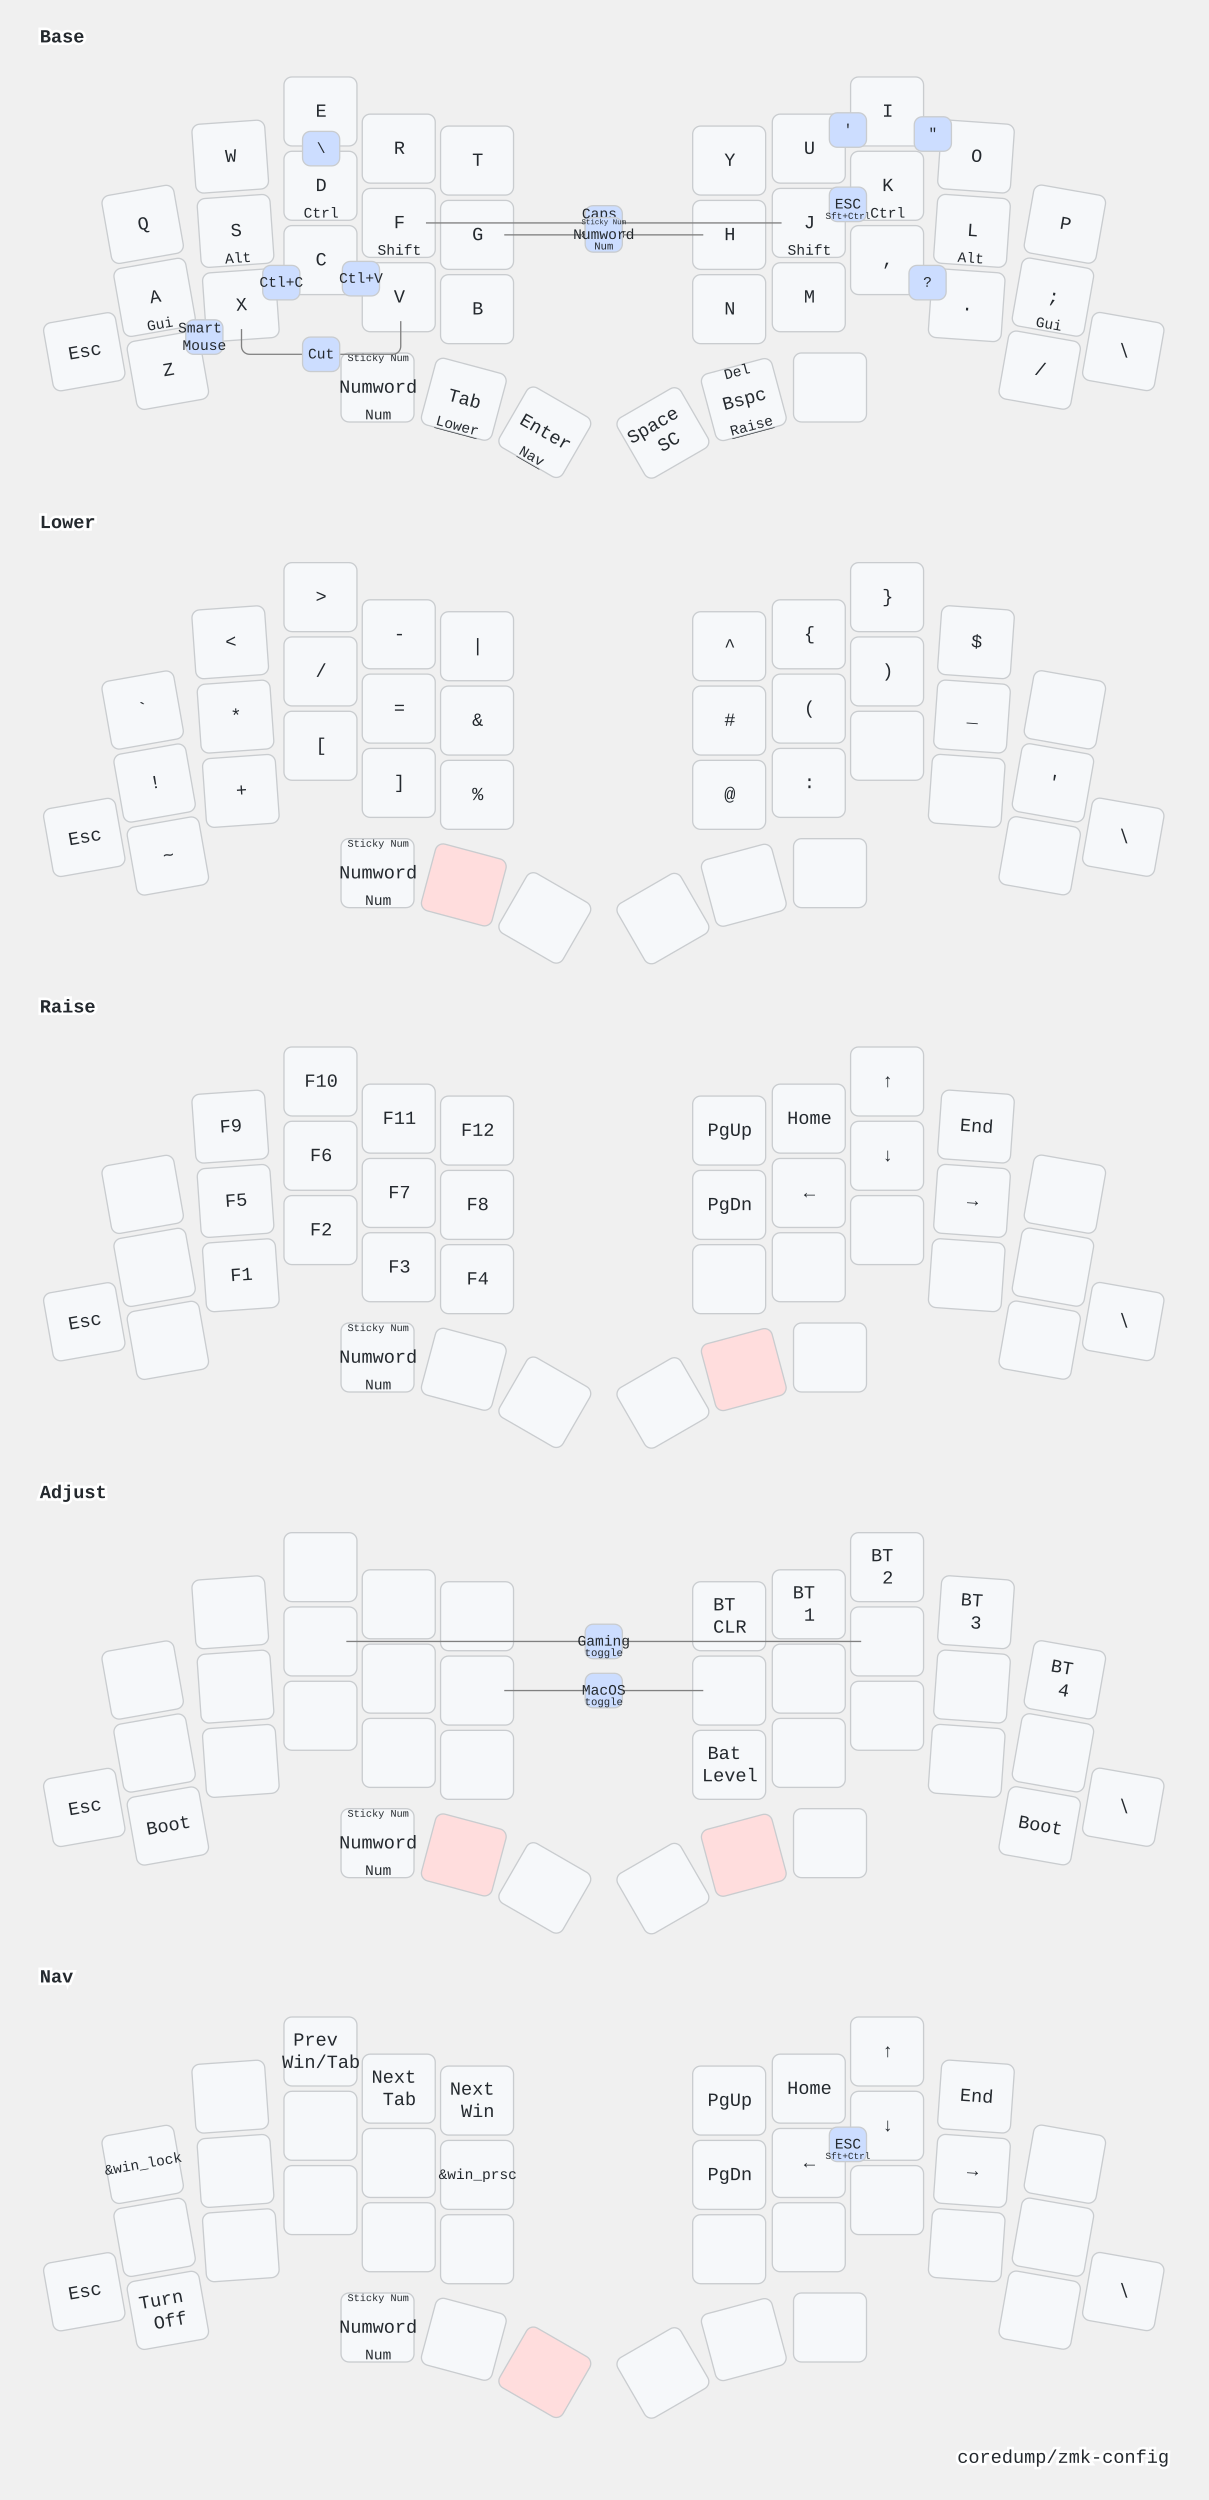
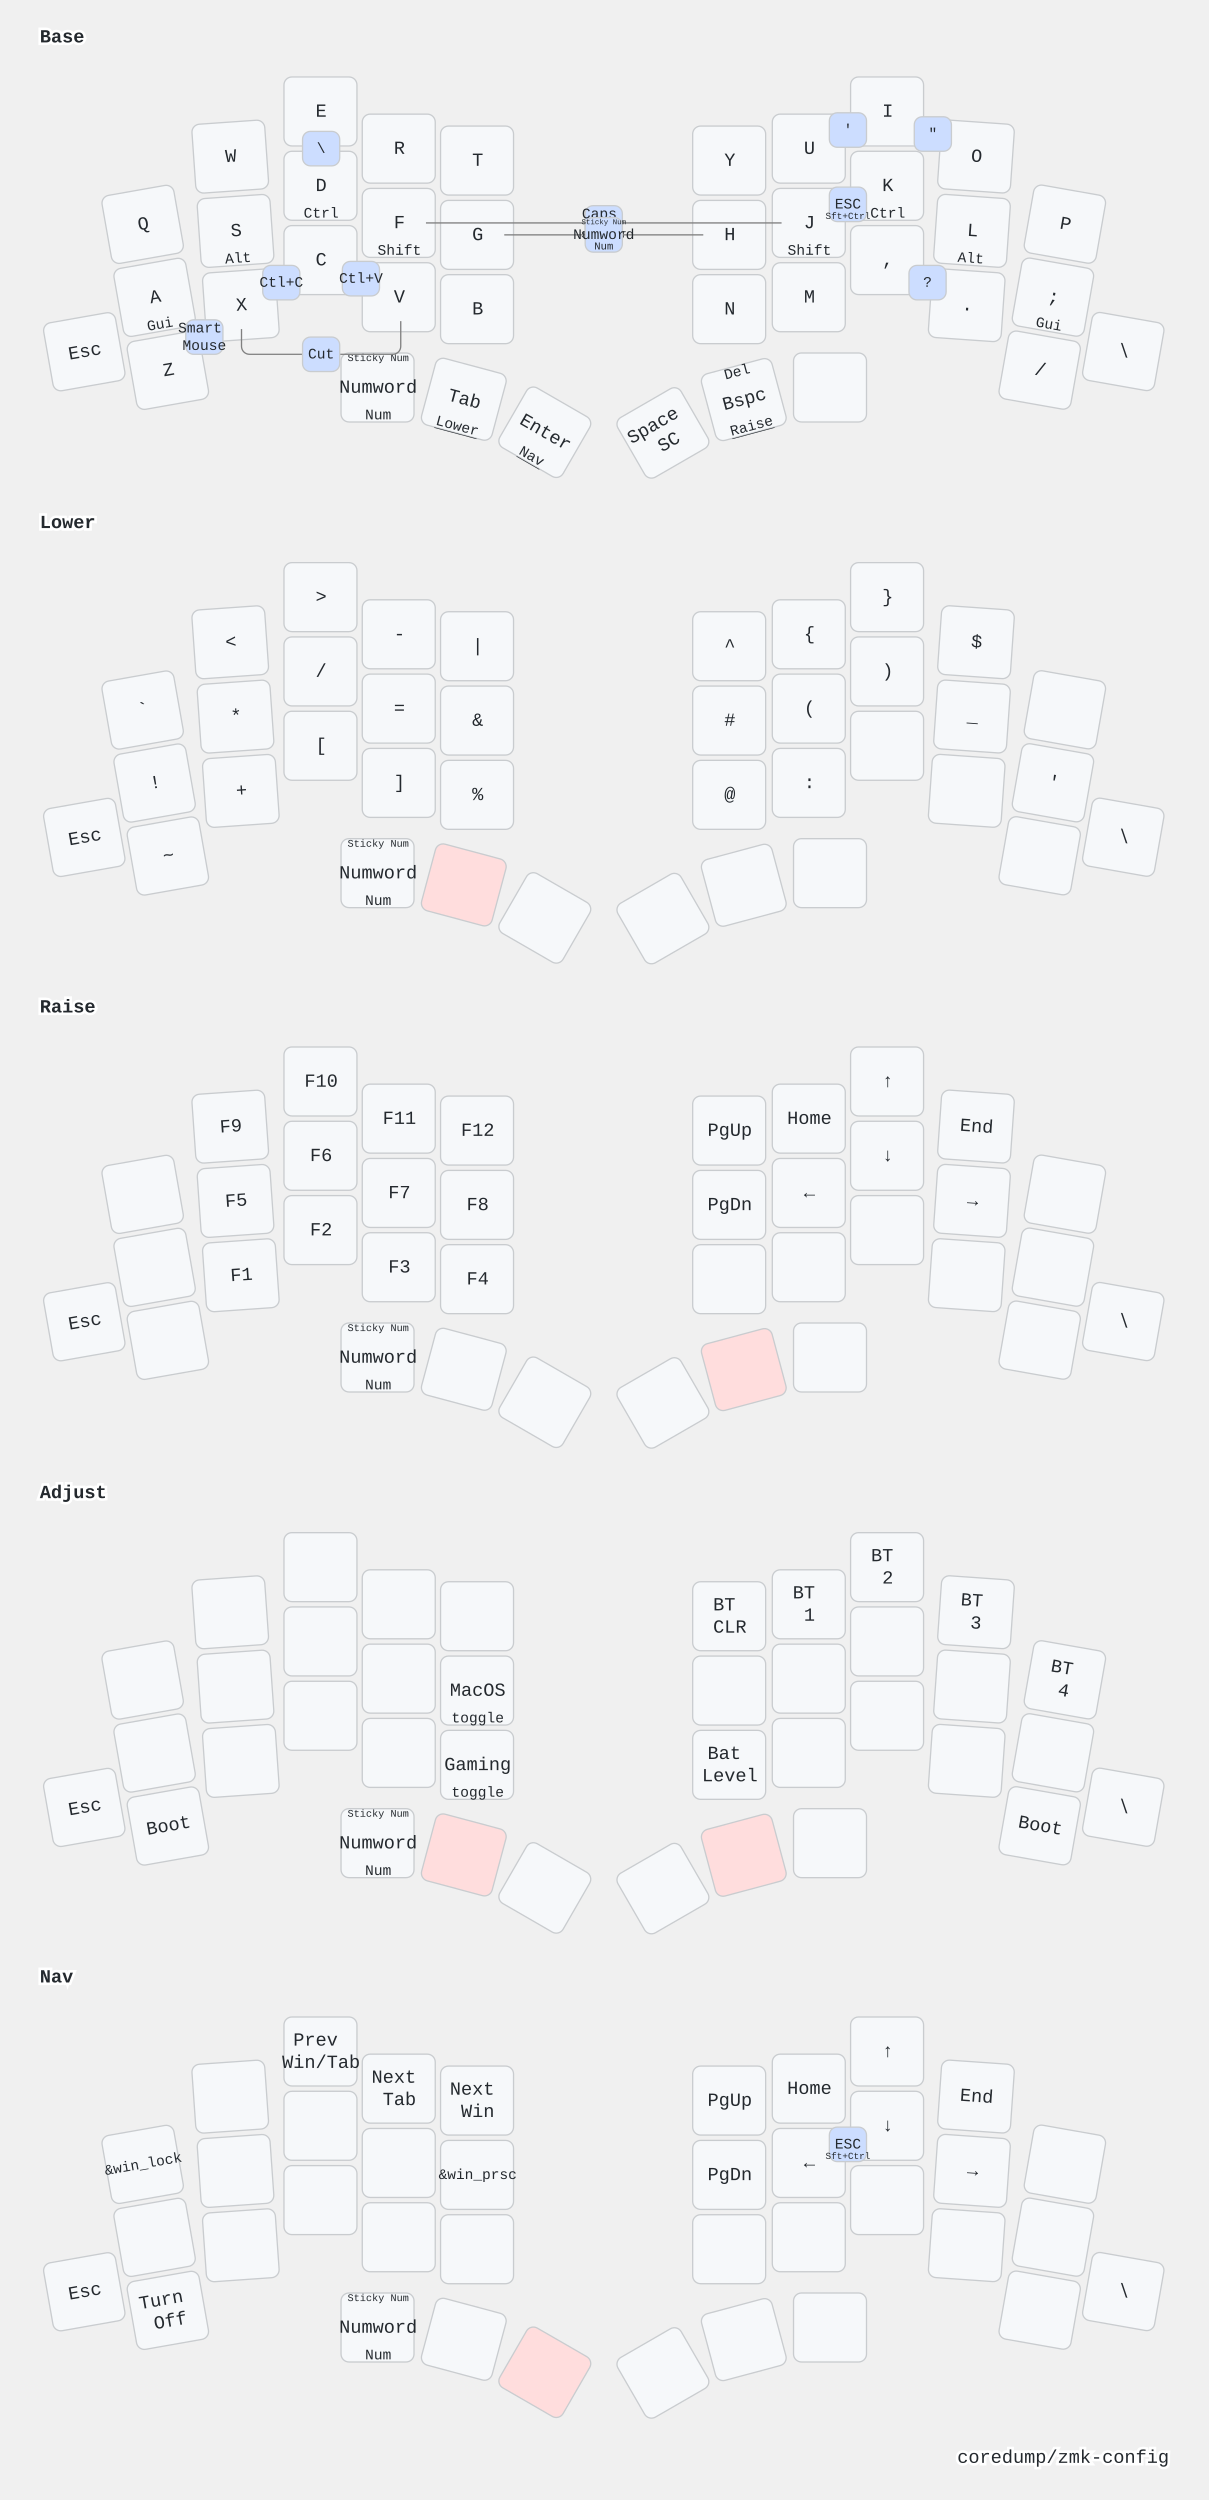
<svg xmlns="http://www.w3.org/2000/svg" width="911" height="1884" viewBox="0 0 911 1884" class="keymap">
  <style>/* inherit to force styles through use tags */
svg path {
    fill: inherit;
}

/* font and background color specifications */
svg.keymap {
    font-family: SFMono-Regular,Consolas,Liberation Mono,Menlo,monospace;
    font-size: 14px;
    font-kerning: normal;
    text-rendering: optimizeLegibility;
    fill: #24292e;
}

/* default key styling */
rect.key {
    fill: #f6f8fa;
}

rect.key, rect.combo {
    stroke: #c9cccf;
    stroke-width: 1;
}

/* default key side styling, only used is draw_key_sides is set */
rect.side {
    filter: brightness(90%);
}

/* color accent for combo boxes */
rect.combo, rect.combo-separate {
    fill: #cdf;
}

/* color accent for held keys */
rect.held, rect.combo.held {
    fill: #fdd;
}

/* color accent for ghost (optional) keys */
rect.ghost, rect.combo.ghost {
    stroke-dasharray: 4, 4;
    stroke-width: 2;
}

text {
    text-anchor: middle;
    dominant-baseline: middle;
}

/* styling for layer labels */
text.label {
    font-weight: bold;
    text-anchor: start;
    stroke: white;
    stroke-width: 4;
    paint-order: stroke;
}

/* styling for optional footer */
text.footer {
    text-anchor: end;
    dominant-baseline: auto;
    stroke: white;
    stroke-width: 4;
    paint-order: stroke;
}

/* styling for combo tap, and key non-tap label text */
text.combo, text.hold, text.shifted, text.left, text.right {
    font-size: 11px;
}

text.hold {
    text-anchor: middle;
    dominant-baseline: auto;
}

text.shifted {
    text-anchor: middle;
    dominant-baseline: hanging;
}

text.left {
    text-anchor: start;
}

text.right {
    text-anchor: end;
}

text.layer-activator {
    text-decoration: underline;
}

/* styling for hold/shifted label text in combo box */
text.combo.hold, text.combo.shifted, text.combo.left, text.combo.right {
    font-size: 8px;
}

/* lighter symbol for transparent keys */
text.trans {
    fill: #7b7e81;
}

/* styling for combo dendrons */
path.combo {
    stroke-width: 1;
    stroke: gray;
    fill: none;
}

/* Start Tabler Icons Cleanup */
/* cannot use height/width with glyphs */
.icon-tabler &gt; path {
    fill: inherit;
    stroke: inherit;
    stroke-width: 2;
}
/* hide tabler's default box */
.icon-tabler &gt; path[stroke="none"][fill="none"] {
    visibility: hidden;
}
/* End Tabler Icons Cleanup */

@media (prefers-color-scheme: dark) {
svg.keymap { fill: #d1d6db; }
rect.key { fill: #3f4750; }
rect.key, rect.combo { stroke: #60666c; }
rect.combo, rect.combo-separate { fill: #1f3d7a; }
rect.held, rect.combo.held { fill: #854747; }
text.label, text.footer { stroke: black; }
text.trans { fill: #7e8184; }
path.combo { stroke: #7f7f7f; }

}</style>
  <g transform="translate(30, 0)" class="layer-Base">
    <text x="0" y="28" class="label" id="Base">Base</text>
    <g transform="translate(0, 56)">
      <g transform="translate(78, 113) rotate(-10.0)" class="key keypos-0">
        <rect rx="6" ry="6" x="-28" y="-26" width="55" height="52" class="key" />
        <text x="0" y="0" class="key tap">Q</text>
      </g>
      <g transform="translate(144, 62) rotate(-4.0)" class="key keypos-1">
        <rect rx="6" ry="6" x="-28" y="-26" width="55" height="52" class="key" />
        <text x="0" y="0" class="key tap">W</text>
      </g>
      <g transform="translate(212, 28)" class="key keypos-2">
        <rect rx="6" ry="6" x="-28" y="-26" width="55" height="52" class="key" />
        <text x="0" y="0" class="key tap">E</text>
      </g>
      <g transform="translate(271, 56)" class="key keypos-3">
        <rect rx="6" ry="6" x="-28" y="-26" width="55" height="52" class="key" />
        <text x="0" y="0" class="key tap">R</text>
      </g>
      <g transform="translate(330, 65)" class="key keypos-4">
        <rect rx="6" ry="6" x="-28" y="-26" width="55" height="52" class="key" />
        <text x="0" y="0" class="key tap">T</text>
      </g>
      <g transform="translate(520, 65)" class="key keypos-5">
        <rect rx="6" ry="6" x="-28" y="-26" width="55" height="52" class="key" />
        <text x="0" y="0" class="key tap">Y</text>
      </g>
      <g transform="translate(580, 56)" class="key keypos-6">
        <rect rx="6" ry="6" x="-28" y="-26" width="55" height="52" class="key" />
        <text x="0" y="0" class="key tap">U</text>
      </g>
      <g transform="translate(639, 28)" class="key keypos-7">
        <rect rx="6" ry="6" x="-28" y="-26" width="55" height="52" class="key" />
        <text x="0" y="0" class="key tap">I</text>
      </g>
      <g transform="translate(706, 62) rotate(4.0)" class="key keypos-8">
        <rect rx="6" ry="6" x="-28" y="-26" width="55" height="52" class="key" />
        <text x="0" y="0" class="key tap">O</text>
      </g>
      <g transform="translate(773, 113) rotate(10.0)" class="key keypos-9">
        <rect rx="6" ry="6" x="-28" y="-26" width="55" height="52" class="key" />
        <text x="0" y="0" class="key tap">P</text>
      </g>
      <g transform="translate(87, 168) rotate(-10.0)" class="key keypos-10">
        <rect rx="6" ry="6" x="-28" y="-26" width="55" height="52" class="key" />
        <text x="0" y="0" class="key tap">A</text>
        <text x="0" y="24" class="key hold">Gui</text>
      </g>
      <g transform="translate(148, 118) rotate(-4.0)" class="key keypos-11">
        <rect rx="6" ry="6" x="-28" y="-26" width="55" height="52" class="key" />
        <text x="0" y="0" class="key tap">S</text>
        <text x="0" y="24" class="key hold">Alt</text>
      </g>
      <g transform="translate(212, 84)" class="key keypos-12">
        <rect rx="6" ry="6" x="-28" y="-26" width="55" height="52" class="key" />
        <text x="0" y="0" class="key tap">D</text>
        <text x="0" y="24" class="key hold">Ctrl</text>
      </g>
      <g transform="translate(271, 112)" class="key keypos-13">
        <rect rx="6" ry="6" x="-28" y="-26" width="55" height="52" class="key" />
        <text x="0" y="0" class="key tap">F</text>
        <text x="0" y="24" class="key hold">Shift</text>
      </g>
      <g transform="translate(330, 121)" class="key keypos-14">
        <rect rx="6" ry="6" x="-28" y="-26" width="55" height="52" class="key" />
        <text x="0" y="0" class="key tap">G</text>
      </g>
      <g transform="translate(520, 121)" class="key keypos-15">
        <rect rx="6" ry="6" x="-28" y="-26" width="55" height="52" class="key" />
        <text x="0" y="0" class="key tap">H</text>
      </g>
      <g transform="translate(580, 112)" class="key keypos-16">
        <rect rx="6" ry="6" x="-28" y="-26" width="55" height="52" class="key" />
        <text x="0" y="0" class="key tap">J</text>
        <text x="0" y="24" class="key hold">Shift</text>
      </g>
      <g transform="translate(639, 84)" class="key keypos-17">
        <rect rx="6" ry="6" x="-28" y="-26" width="55" height="52" class="key" />
        <text x="0" y="0" class="key tap">K</text>
        <text x="0" y="24" class="key hold">Ctrl</text>
      </g>
      <g transform="translate(703, 118) rotate(4.0)" class="key keypos-18">
        <rect rx="6" ry="6" x="-28" y="-26" width="55" height="52" class="key" />
        <text x="0" y="0" class="key tap">L</text>
        <text x="0" y="24" class="key hold">Alt</text>
      </g>
      <g transform="translate(764, 168) rotate(10.0)" class="key keypos-19">
        <rect rx="6" ry="6" x="-28" y="-26" width="55" height="52" class="key" />
        <text x="0" y="0" class="key tap">;</text>
        <text x="0" y="24" class="key hold">Gui</text>
      </g>
      <g transform="translate(34, 209) rotate(-10.0)" class="key keypos-20">
        <rect rx="6" ry="6" x="-28" y="-26" width="55" height="52" class="key" />
        <text x="0" y="0" class="key tap">Esc</text>
      </g>
      <g transform="translate(97, 223) rotate(-10.0)" class="key keypos-21">
        <rect rx="6" ry="6" x="-28" y="-26" width="55" height="52" class="key" />
        <text x="0" y="0" class="key tap">Z</text>
      </g>
      <g transform="translate(152, 174) rotate(-4.0)" class="key keypos-22">
        <rect rx="6" ry="6" x="-28" y="-26" width="55" height="52" class="key" />
        <text x="0" y="0" class="key tap">X</text>
      </g>
      <g transform="translate(212, 140)" class="key keypos-23">
        <rect rx="6" ry="6" x="-28" y="-26" width="55" height="52" class="key" />
        <text x="0" y="0" class="key tap">C</text>
      </g>
      <g transform="translate(271, 168)" class="key keypos-24">
        <rect rx="6" ry="6" x="-28" y="-26" width="55" height="52" class="key" />
        <text x="0" y="0" class="key tap">V</text>
      </g>
      <g transform="translate(330, 177)" class="key keypos-25">
        <rect rx="6" ry="6" x="-28" y="-26" width="55" height="52" class="key" />
        <text x="0" y="0" class="key tap">B</text>
      </g>
      <g transform="translate(520, 177)" class="key keypos-26">
        <rect rx="6" ry="6" x="-28" y="-26" width="55" height="52" class="key" />
        <text x="0" y="0" class="key tap">N</text>
      </g>
      <g transform="translate(580, 168)" class="key keypos-27">
        <rect rx="6" ry="6" x="-28" y="-26" width="55" height="52" class="key" />
        <text x="0" y="0" class="key tap">M</text>
      </g>
      <g transform="translate(639, 140)" class="key keypos-28">
        <rect rx="6" ry="6" x="-28" y="-26" width="55" height="52" class="key" />
        <text x="0" y="0" class="key tap">,</text>
      </g>
      <g transform="translate(699, 174) rotate(4.0)" class="key keypos-29">
        <rect rx="6" ry="6" x="-28" y="-26" width="55" height="52" class="key" />
        <text x="0" y="0" class="key tap">.</text>
      </g>
      <g transform="translate(754, 223) rotate(10.0)" class="key keypos-30">
        <rect rx="6" ry="6" x="-28" y="-26" width="55" height="52" class="key" />
        <text x="0" y="0" class="key tap">/</text>
      </g>
      <g transform="translate(817, 209) rotate(10.0)" class="key keypos-31">
        <rect rx="6" ry="6" x="-28" y="-26" width="55" height="52" class="key" />
        <text x="0" y="0" class="key tap">\</text>
      </g>
      <g transform="translate(255, 236)" class="key keypos-32">
        <rect rx="6" ry="6" x="-28" y="-26" width="55" height="52" class="key" />
        <text x="0" y="0" class="key tap">Numword</text>
        <text x="0" y="24" class="key hold">Num</text>
        <text x="0" y="-24" class="key shifted">
          <tspan style="font-size: 70%">Sticky Num</tspan>
        </text>
      </g>
      <g transform="translate(320, 245) rotate(15.0)" class="key keypos-33">
        <rect rx="6" ry="6" x="-28" y="-26" width="55" height="52" class="key" />
        <text x="0" y="0" class="key tap">Tab</text>
        <a href="#Lower">
          <text x="0" y="24" class="key hold layer-activator">Lower</text>
        </a>
      </g>
      <g transform="translate(381, 270) rotate(30.0)" class="key keypos-34">
        <rect rx="6" ry="6" x="-28" y="-26" width="55" height="52" class="key" />
        <text x="0" y="0" class="key tap">Enter</text>
        <a href="#Nav">
          <text x="0" y="24" class="key hold layer-activator">Nav</text>
        </a>
      </g>
      <g transform="translate(470, 270) rotate(-30.0)" class="key keypos-35">
        <rect rx="6" ry="6" x="-28" y="-26" width="55" height="52" class="key" />
        <text x="0" y="0" class="key tap">
          <tspan x="0" dy="-0.6em">Space</tspan>
          <tspan x="0" dy="1.2em">SC</tspan>
        </text>
      </g>
      <g transform="translate(531, 245) rotate(-15.0)" class="key keypos-36">
        <rect rx="6" ry="6" x="-28" y="-26" width="55" height="52" class="key" />
        <text x="0" y="0" class="key tap">Bspc</text>
        <a href="#Raise">
          <text x="0" y="24" class="key hold layer-activator">Raise</text>
        </a>
        <text x="0" y="-24" class="key shifted">Del</text>
      </g>
      <g transform="translate(596, 236)" class="key keypos-37">
        <rect rx="6" ry="6" x="-28" y="-26" width="55" height="52" class="key" />
      </g>
      <g class="combo combopos-0">
        <rect rx="6" ry="6" x="595" y="85" width="28" height="26" class="combo" />
        <text x="609" y="98" class="combo tap">ESC</text>
        <text x="609" y="109" class="combo hold">
          <tspan style="font-size: 88%">Sft+Ctrl</tspan>
        </text>
      </g>
      <g class="combo combopos-1">
        <path d="M425,112 l-134,0" class="combo" />
        <path d="M425,112 l134,0" class="combo" />
        <rect rx="6" ry="6" x="411" y="99" width="28" height="26" class="combo" />
        <text x="425" y="112" class="combo tap">
          <tspan x="425" dy="-0.6em">Caps</tspan>
          <tspan x="425" dy="1.2em">Word</tspan>
        </text>
        <text x="425" y="123" class="combo hold">
          <tspan style="font-size: 88%">Sft+RSFT</tspan>
        </text>
      </g>
      <g class="combo combopos-2">
        <rect rx="6" ry="6" x="110" y="185" width="28" height="26" class="combo" />
        <text x="124" y="198" class="combo tap">
          <tspan x="124" dy="-0.6em">Smart</tspan>
          <tspan x="124" dy="1.2em">Mouse</tspan>
        </text>
      </g>
      <g class="combo combopos-3">
        <path d="M212,211 h-54 a6.0,6.0 0 0 1 -6.0,-6.0 v-13" class="combo" />
        <path d="M212,211 h54 a6.0,6.0 0 0 0 6.0,-6.0 v-19" class="combo" />
        <rect rx="6" ry="6" x="198" y="198" width="28" height="26" class="combo" />
        <text x="212" y="211" class="combo tap">Cut</text>
      </g>
      <g class="combo combopos-4">
        <rect rx="6" ry="6" x="168" y="144" width="28" height="26" class="combo" />
        <text x="182" y="157" class="combo tap">Ctl+C</text>
      </g>
      <g class="combo combopos-5">
        <rect rx="6" ry="6" x="228" y="141" width="28" height="26" class="combo" />
        <text x="242" y="154" class="combo tap">Ctl+V</text>
      </g>
      <g class="combo combopos-6">
        <rect rx="6" ry="6" x="595" y="29" width="28" height="26" class="combo" />
        <text x="609" y="42" class="combo tap">'</text>
      </g>
      <g class="combo combopos-7">
        <rect rx="6" ry="6" x="659" y="32" width="28" height="26" class="combo" />
        <text x="673" y="45" class="combo tap">"</text>
      </g>
      <g class="combo combopos-8">
        <rect rx="6" ry="6" x="655" y="144" width="28" height="26" class="combo" />
        <text x="669" y="157" class="combo tap">?</text>
      </g>
      <g class="combo combopos-9">
        <rect rx="6" ry="6" x="198" y="43" width="28" height="26" class="combo" />
        <text x="212" y="56" class="combo tap">\</text>
      </g>
      <g class="combo combopos-10">
        <path d="M425,121 l-75,0" class="combo" />
        <path d="M425,121 l75,0" class="combo" />
        <rect rx="6" ry="6" x="411" y="108" width="28" height="26" class="combo" />
        <text x="425" y="121" class="combo tap">Numword</text>
        <text x="425" y="132" class="combo hold">Num</text>
        <text x="425" y="110" class="combo shifted">
          <tspan style="font-size: 70%">Sticky Num</tspan>
        </text>
      </g>
    </g>
  </g>
  <g transform="translate(30, 366)" class="layer-Lower">
    <text x="0" y="28" class="label" id="Lower">Lower</text>
    <g transform="translate(0, 56)">
      <g transform="translate(78, 113) rotate(-10.0)" class="key keypos-0">
        <rect rx="6" ry="6" x="-28" y="-26" width="55" height="52" class="key" />
        <text x="0" y="0" class="key tap">`</text>
      </g>
      <g transform="translate(144, 62) rotate(-4.0)" class="key keypos-1">
        <rect rx="6" ry="6" x="-28" y="-26" width="55" height="52" class="key" />
        <text x="0" y="0" class="key tap">&lt;</text>
      </g>
      <g transform="translate(212, 28)" class="key keypos-2">
        <rect rx="6" ry="6" x="-28" y="-26" width="55" height="52" class="key" />
        <text x="0" y="0" class="key tap">&gt;</text>
      </g>
      <g transform="translate(271, 56)" class="key keypos-3">
        <rect rx="6" ry="6" x="-28" y="-26" width="55" height="52" class="key" />
        <text x="0" y="0" class="key tap">-</text>
      </g>
      <g transform="translate(330, 65)" class="key keypos-4">
        <rect rx="6" ry="6" x="-28" y="-26" width="55" height="52" class="key" />
        <text x="0" y="0" class="key tap">|</text>
      </g>
      <g transform="translate(520, 65)" class="key keypos-5">
        <rect rx="6" ry="6" x="-28" y="-26" width="55" height="52" class="key" />
        <text x="0" y="0" class="key tap">^</text>
      </g>
      <g transform="translate(580, 56)" class="key keypos-6">
        <rect rx="6" ry="6" x="-28" y="-26" width="55" height="52" class="key" />
        <text x="0" y="0" class="key tap">{</text>
      </g>
      <g transform="translate(639, 28)" class="key keypos-7">
        <rect rx="6" ry="6" x="-28" y="-26" width="55" height="52" class="key" />
        <text x="0" y="0" class="key tap">}</text>
      </g>
      <g transform="translate(706, 62) rotate(4.0)" class="key keypos-8">
        <rect rx="6" ry="6" x="-28" y="-26" width="55" height="52" class="key" />
        <text x="0" y="0" class="key tap">$</text>
      </g>
      <g transform="translate(773, 113) rotate(10.0)" class="key trans keypos-9">
        <rect rx="6" ry="6" x="-28" y="-26" width="55" height="52" class="key trans" />
      </g>
      <g transform="translate(87, 168) rotate(-10.0)" class="key keypos-10">
        <rect rx="6" ry="6" x="-28" y="-26" width="55" height="52" class="key" />
        <text x="0" y="0" class="key tap">!</text>
      </g>
      <g transform="translate(148, 118) rotate(-4.0)" class="key keypos-11">
        <rect rx="6" ry="6" x="-28" y="-26" width="55" height="52" class="key" />
        <text x="0" y="0" class="key tap">*</text>
      </g>
      <g transform="translate(212, 84)" class="key keypos-12">
        <rect rx="6" ry="6" x="-28" y="-26" width="55" height="52" class="key" />
        <text x="0" y="0" class="key tap">/</text>
      </g>
      <g transform="translate(271, 112)" class="key keypos-13">
        <rect rx="6" ry="6" x="-28" y="-26" width="55" height="52" class="key" />
        <text x="0" y="0" class="key tap">=</text>
      </g>
      <g transform="translate(330, 121)" class="key keypos-14">
        <rect rx="6" ry="6" x="-28" y="-26" width="55" height="52" class="key" />
        <text x="0" y="0" class="key tap">&amp;</text>
      </g>
      <g transform="translate(520, 121)" class="key keypos-15">
        <rect rx="6" ry="6" x="-28" y="-26" width="55" height="52" class="key" />
        <text x="0" y="0" class="key tap">#</text>
      </g>
      <g transform="translate(580, 112)" class="key keypos-16">
        <rect rx="6" ry="6" x="-28" y="-26" width="55" height="52" class="key" />
        <text x="0" y="0" class="key tap">(</text>
      </g>
      <g transform="translate(639, 84)" class="key keypos-17">
        <rect rx="6" ry="6" x="-28" y="-26" width="55" height="52" class="key" />
        <text x="0" y="0" class="key tap">)</text>
      </g>
      <g transform="translate(703, 118) rotate(4.0)" class="key keypos-18">
        <rect rx="6" ry="6" x="-28" y="-26" width="55" height="52" class="key" />
        <text x="0" y="0" class="key tap">_</text>
      </g>
      <g transform="translate(764, 168) rotate(10.0)" class="key keypos-19">
        <rect rx="6" ry="6" x="-28" y="-26" width="55" height="52" class="key" />
        <text x="0" y="0" class="key tap">'</text>
      </g>
      <g transform="translate(34, 209) rotate(-10.0)" class="key keypos-20">
        <rect rx="6" ry="6" x="-28" y="-26" width="55" height="52" class="key" />
        <text x="0" y="0" class="key tap">Esc</text>
      </g>
      <g transform="translate(97, 223) rotate(-10.0)" class="key keypos-21">
        <rect rx="6" ry="6" x="-28" y="-26" width="55" height="52" class="key" />
        <text x="0" y="0" class="key tap">~</text>
      </g>
      <g transform="translate(152, 174) rotate(-4.0)" class="key keypos-22">
        <rect rx="6" ry="6" x="-28" y="-26" width="55" height="52" class="key" />
        <text x="0" y="0" class="key tap">+</text>
      </g>
      <g transform="translate(212, 140)" class="key keypos-23">
        <rect rx="6" ry="6" x="-28" y="-26" width="55" height="52" class="key" />
        <text x="0" y="0" class="key tap">[</text>
      </g>
      <g transform="translate(271, 168)" class="key keypos-24">
        <rect rx="6" ry="6" x="-28" y="-26" width="55" height="52" class="key" />
        <text x="0" y="0" class="key tap">]</text>
      </g>
      <g transform="translate(330, 177)" class="key keypos-25">
        <rect rx="6" ry="6" x="-28" y="-26" width="55" height="52" class="key" />
        <text x="0" y="0" class="key tap">%</text>
      </g>
      <g transform="translate(520, 177)" class="key keypos-26">
        <rect rx="6" ry="6" x="-28" y="-26" width="55" height="52" class="key" />
        <text x="0" y="0" class="key tap">@</text>
      </g>
      <g transform="translate(580, 168)" class="key keypos-27">
        <rect rx="6" ry="6" x="-28" y="-26" width="55" height="52" class="key" />
        <text x="0" y="0" class="key tap">:</text>
      </g>
      <g transform="translate(639, 140)" class="key trans keypos-28">
        <rect rx="6" ry="6" x="-28" y="-26" width="55" height="52" class="key trans" />
      </g>
      <g transform="translate(699, 174) rotate(4.0)" class="key trans keypos-29">
        <rect rx="6" ry="6" x="-28" y="-26" width="55" height="52" class="key trans" />
      </g>
      <g transform="translate(754, 223) rotate(10.0)" class="key trans keypos-30">
        <rect rx="6" ry="6" x="-28" y="-26" width="55" height="52" class="key trans" />
      </g>
      <g transform="translate(817, 209) rotate(10.0)" class="key keypos-31">
        <rect rx="6" ry="6" x="-28" y="-26" width="55" height="52" class="key" />
        <text x="0" y="0" class="key tap">\</text>
      </g>
      <g transform="translate(255, 236)" class="key keypos-32">
        <rect rx="6" ry="6" x="-28" y="-26" width="55" height="52" class="key" />
        <text x="0" y="0" class="key tap">Numword</text>
        <text x="0" y="24" class="key hold">Num</text>
        <text x="0" y="-24" class="key shifted">
          <tspan style="font-size: 70%">Sticky Num</tspan>
        </text>
      </g>
      <g transform="translate(320, 245) rotate(15.0)" class="key held keypos-33">
        <rect rx="6" ry="6" x="-28" y="-26" width="55" height="52" class="key held" />
      </g>
      <g transform="translate(381, 270) rotate(30.0)" class="key trans keypos-34">
        <rect rx="6" ry="6" x="-28" y="-26" width="55" height="52" class="key trans" />
      </g>
      <g transform="translate(470, 270) rotate(-30.0)" class="key trans keypos-35">
        <rect rx="6" ry="6" x="-28" y="-26" width="55" height="52" class="key trans" />
      </g>
      <g transform="translate(531, 245) rotate(-15.0)" class="key trans keypos-36">
        <rect rx="6" ry="6" x="-28" y="-26" width="55" height="52" class="key trans" />
      </g>
      <g transform="translate(596, 236)" class="key keypos-37">
        <rect rx="6" ry="6" x="-28" y="-26" width="55" height="52" class="key" />
      </g>
    </g>
  </g>
  <g transform="translate(30, 731)" class="layer-Raise">
    <text x="0" y="28" class="label" id="Raise">Raise</text>
    <g transform="translate(0, 56)">
      <g transform="translate(78, 113) rotate(-10.0)" class="key trans keypos-0">
        <rect rx="6" ry="6" x="-28" y="-26" width="55" height="52" class="key trans" />
      </g>
      <g transform="translate(144, 62) rotate(-4.0)" class="key keypos-1">
        <rect rx="6" ry="6" x="-28" y="-26" width="55" height="52" class="key" />
        <text x="0" y="0" class="key tap">F9</text>
      </g>
      <g transform="translate(212, 28)" class="key keypos-2">
        <rect rx="6" ry="6" x="-28" y="-26" width="55" height="52" class="key" />
        <text x="0" y="0" class="key tap">F10</text>
      </g>
      <g transform="translate(271, 56)" class="key keypos-3">
        <rect rx="6" ry="6" x="-28" y="-26" width="55" height="52" class="key" />
        <text x="0" y="0" class="key tap">F11</text>
      </g>
      <g transform="translate(330, 65)" class="key keypos-4">
        <rect rx="6" ry="6" x="-28" y="-26" width="55" height="52" class="key" />
        <text x="0" y="0" class="key tap">F12</text>
      </g>
      <g transform="translate(520, 65)" class="key keypos-5">
        <rect rx="6" ry="6" x="-28" y="-26" width="55" height="52" class="key" />
        <text x="0" y="0" class="key tap">PgUp</text>
      </g>
      <g transform="translate(580, 56)" class="key keypos-6">
        <rect rx="6" ry="6" x="-28" y="-26" width="55" height="52" class="key" />
        <text x="0" y="0" class="key tap">Home</text>
      </g>
      <g transform="translate(639, 28)" class="key keypos-7">
        <rect rx="6" ry="6" x="-28" y="-26" width="55" height="52" class="key" />
        <text x="0" y="0" class="key tap">↑</text>
      </g>
      <g transform="translate(706, 62) rotate(4.0)" class="key keypos-8">
        <rect rx="6" ry="6" x="-28" y="-26" width="55" height="52" class="key" />
        <text x="0" y="0" class="key tap">End</text>
      </g>
      <g transform="translate(773, 113) rotate(10.0)" class="key trans keypos-9">
        <rect rx="6" ry="6" x="-28" y="-26" width="55" height="52" class="key trans" />
      </g>
      <g transform="translate(87, 168) rotate(-10.0)" class="key trans keypos-10">
        <rect rx="6" ry="6" x="-28" y="-26" width="55" height="52" class="key trans" />
      </g>
      <g transform="translate(148, 118) rotate(-4.0)" class="key keypos-11">
        <rect rx="6" ry="6" x="-28" y="-26" width="55" height="52" class="key" />
        <text x="0" y="0" class="key tap">F5</text>
      </g>
      <g transform="translate(212, 84)" class="key keypos-12">
        <rect rx="6" ry="6" x="-28" y="-26" width="55" height="52" class="key" />
        <text x="0" y="0" class="key tap">F6</text>
      </g>
      <g transform="translate(271, 112)" class="key keypos-13">
        <rect rx="6" ry="6" x="-28" y="-26" width="55" height="52" class="key" />
        <text x="0" y="0" class="key tap">F7</text>
      </g>
      <g transform="translate(330, 121)" class="key keypos-14">
        <rect rx="6" ry="6" x="-28" y="-26" width="55" height="52" class="key" />
        <text x="0" y="0" class="key tap">F8</text>
      </g>
      <g transform="translate(520, 121)" class="key keypos-15">
        <rect rx="6" ry="6" x="-28" y="-26" width="55" height="52" class="key" />
        <text x="0" y="0" class="key tap">PgDn</text>
      </g>
      <g transform="translate(580, 112)" class="key keypos-16">
        <rect rx="6" ry="6" x="-28" y="-26" width="55" height="52" class="key" />
        <text x="0" y="0" class="key tap">←</text>
      </g>
      <g transform="translate(639, 84)" class="key keypos-17">
        <rect rx="6" ry="6" x="-28" y="-26" width="55" height="52" class="key" />
        <text x="0" y="0" class="key tap">↓</text>
      </g>
      <g transform="translate(703, 118) rotate(4.0)" class="key keypos-18">
        <rect rx="6" ry="6" x="-28" y="-26" width="55" height="52" class="key" />
        <text x="0" y="0" class="key tap">→</text>
      </g>
      <g transform="translate(764, 168) rotate(10.0)" class="key trans keypos-19">
        <rect rx="6" ry="6" x="-28" y="-26" width="55" height="52" class="key trans" />
      </g>
      <g transform="translate(34, 209) rotate(-10.0)" class="key keypos-20">
        <rect rx="6" ry="6" x="-28" y="-26" width="55" height="52" class="key" />
        <text x="0" y="0" class="key tap">Esc</text>
      </g>
      <g transform="translate(97, 223) rotate(-10.0)" class="key trans keypos-21">
        <rect rx="6" ry="6" x="-28" y="-26" width="55" height="52" class="key trans" />
      </g>
      <g transform="translate(152, 174) rotate(-4.0)" class="key keypos-22">
        <rect rx="6" ry="6" x="-28" y="-26" width="55" height="52" class="key" />
        <text x="0" y="0" class="key tap">F1</text>
      </g>
      <g transform="translate(212, 140)" class="key keypos-23">
        <rect rx="6" ry="6" x="-28" y="-26" width="55" height="52" class="key" />
        <text x="0" y="0" class="key tap">F2</text>
      </g>
      <g transform="translate(271, 168)" class="key keypos-24">
        <rect rx="6" ry="6" x="-28" y="-26" width="55" height="52" class="key" />
        <text x="0" y="0" class="key tap">F3</text>
      </g>
      <g transform="translate(330, 177)" class="key keypos-25">
        <rect rx="6" ry="6" x="-28" y="-26" width="55" height="52" class="key" />
        <text x="0" y="0" class="key tap">F4</text>
      </g>
      <g transform="translate(520, 177)" class="key trans keypos-26">
        <rect rx="6" ry="6" x="-28" y="-26" width="55" height="52" class="key trans" />
      </g>
      <g transform="translate(580, 168)" class="key trans keypos-27">
        <rect rx="6" ry="6" x="-28" y="-26" width="55" height="52" class="key trans" />
      </g>
      <g transform="translate(639, 140)" class="key trans keypos-28">
        <rect rx="6" ry="6" x="-28" y="-26" width="55" height="52" class="key trans" />
      </g>
      <g transform="translate(699, 174) rotate(4.0)" class="key trans keypos-29">
        <rect rx="6" ry="6" x="-28" y="-26" width="55" height="52" class="key trans" />
      </g>
      <g transform="translate(754, 223) rotate(10.0)" class="key trans keypos-30">
        <rect rx="6" ry="6" x="-28" y="-26" width="55" height="52" class="key trans" />
      </g>
      <g transform="translate(817, 209) rotate(10.0)" class="key keypos-31">
        <rect rx="6" ry="6" x="-28" y="-26" width="55" height="52" class="key" />
        <text x="0" y="0" class="key tap">\</text>
      </g>
      <g transform="translate(255, 236)" class="key keypos-32">
        <rect rx="6" ry="6" x="-28" y="-26" width="55" height="52" class="key" />
        <text x="0" y="0" class="key tap">Numword</text>
        <text x="0" y="24" class="key hold">Num</text>
        <text x="0" y="-24" class="key shifted">
          <tspan style="font-size: 70%">Sticky Num</tspan>
        </text>
      </g>
      <g transform="translate(320, 245) rotate(15.0)" class="key trans keypos-33">
        <rect rx="6" ry="6" x="-28" y="-26" width="55" height="52" class="key trans" />
      </g>
      <g transform="translate(381, 270) rotate(30.0)" class="key trans keypos-34">
        <rect rx="6" ry="6" x="-28" y="-26" width="55" height="52" class="key trans" />
      </g>
      <g transform="translate(470, 270) rotate(-30.0)" class="key trans keypos-35">
        <rect rx="6" ry="6" x="-28" y="-26" width="55" height="52" class="key trans" />
      </g>
      <g transform="translate(531, 245) rotate(-15.0)" class="key held keypos-36">
        <rect rx="6" ry="6" x="-28" y="-26" width="55" height="52" class="key held" />
      </g>
      <g transform="translate(596, 236)" class="key keypos-37">
        <rect rx="6" ry="6" x="-28" y="-26" width="55" height="52" class="key" />
      </g>
    </g>
  </g>
  <g transform="translate(30, 1097)" class="layer-Adjust">
    <text x="0" y="28" class="label" id="Adjust">Adjust</text>
    <g transform="translate(0, 56)">
      <g transform="translate(78, 113) rotate(-10.0)" class="key trans keypos-0">
        <rect rx="6" ry="6" x="-28" y="-26" width="55" height="52" class="key trans" />
      </g>
      <g transform="translate(144, 62) rotate(-4.0)" class="key trans keypos-1">
        <rect rx="6" ry="6" x="-28" y="-26" width="55" height="52" class="key trans" />
      </g>
      <g transform="translate(212, 28)" class="key trans keypos-2">
        <rect rx="6" ry="6" x="-28" y="-26" width="55" height="52" class="key trans" />
      </g>
      <g transform="translate(271, 56)" class="key trans keypos-3">
        <rect rx="6" ry="6" x="-28" y="-26" width="55" height="52" class="key trans" />
      </g>
      <g transform="translate(330, 65)" class="key trans keypos-4">
        <rect rx="6" ry="6" x="-28" y="-26" width="55" height="52" class="key trans" />
      </g>
      <g transform="translate(520, 65)" class="key keypos-5">
        <rect rx="6" ry="6" x="-28" y="-26" width="55" height="52" class="key" />
        <text x="0" y="0" class="key tap">
          <tspan x="0" dy="-0.6em">BT</tspan>
          <tspan x="0" dy="1.2em">CLR</tspan>
        </text>
      </g>
      <g transform="translate(580, 56)" class="key keypos-6">
        <rect rx="6" ry="6" x="-28" y="-26" width="55" height="52" class="key" />
        <text x="0" y="0" class="key tap">
          <tspan x="0" dy="-0.6em">BT</tspan>
          <tspan x="0" dy="1.2em">1</tspan>
        </text>
      </g>
      <g transform="translate(639, 28)" class="key keypos-7">
        <rect rx="6" ry="6" x="-28" y="-26" width="55" height="52" class="key" />
        <text x="0" y="0" class="key tap">
          <tspan x="0" dy="-0.6em">BT</tspan>
          <tspan x="0" dy="1.2em">2</tspan>
        </text>
      </g>
      <g transform="translate(706, 62) rotate(4.0)" class="key keypos-8">
        <rect rx="6" ry="6" x="-28" y="-26" width="55" height="52" class="key" />
        <text x="0" y="0" class="key tap">
          <tspan x="0" dy="-0.6em">BT</tspan>
          <tspan x="0" dy="1.2em">3</tspan>
        </text>
      </g>
      <g transform="translate(773, 113) rotate(10.0)" class="key keypos-9">
        <rect rx="6" ry="6" x="-28" y="-26" width="55" height="52" class="key" />
        <text x="0" y="0" class="key tap">
          <tspan x="0" dy="-0.6em">BT</tspan>
          <tspan x="0" dy="1.2em">4</tspan>
        </text>
      </g>
      <g transform="translate(87, 168) rotate(-10.0)" class="key trans keypos-10">
        <rect rx="6" ry="6" x="-28" y="-26" width="55" height="52" class="key trans" />
      </g>
      <g transform="translate(148, 118) rotate(-4.0)" class="key trans keypos-11">
        <rect rx="6" ry="6" x="-28" y="-26" width="55" height="52" class="key trans" />
      </g>
      <g transform="translate(212, 84)" class="key trans keypos-12">
        <rect rx="6" ry="6" x="-28" y="-26" width="55" height="52" class="key trans" />
      </g>
      <g transform="translate(271, 112)" class="key trans keypos-13">
        <rect rx="6" ry="6" x="-28" y="-26" width="55" height="52" class="key trans" />
      </g>
-       <g transform="translate(330, 121)" class="key trans keypos-14">
-         <rect rx="6" ry="6" x="-28" y="-26" width="55" height="52" class="key trans" />
+       <g transform="translate(330, 121)" class="key keypos-14">
+         <rect rx="6" ry="6" x="-28" y="-26" width="55" height="52" class="key" />
+         <text x="0" y="0" class="key tap">MacOS</text>
+         <text x="0" y="24" class="key hold">toggle</text>
      </g>
      <g transform="translate(520, 121)" class="key trans keypos-15">
        <rect rx="6" ry="6" x="-28" y="-26" width="55" height="52" class="key trans" />
      </g>
      <g transform="translate(580, 112)" class="key trans keypos-16">
        <rect rx="6" ry="6" x="-28" y="-26" width="55" height="52" class="key trans" />
      </g>
      <g transform="translate(639, 84)" class="key trans keypos-17">
        <rect rx="6" ry="6" x="-28" y="-26" width="55" height="52" class="key trans" />
      </g>
      <g transform="translate(703, 118) rotate(4.0)" class="key trans keypos-18">
        <rect rx="6" ry="6" x="-28" y="-26" width="55" height="52" class="key trans" />
      </g>
      <g transform="translate(764, 168) rotate(10.0)" class="key trans keypos-19">
        <rect rx="6" ry="6" x="-28" y="-26" width="55" height="52" class="key trans" />
      </g>
      <g transform="translate(34, 209) rotate(-10.0)" class="key keypos-20">
        <rect rx="6" ry="6" x="-28" y="-26" width="55" height="52" class="key" />
        <text x="0" y="0" class="key tap">Esc</text>
      </g>
      <g transform="translate(97, 223) rotate(-10.0)" class="key keypos-21">
        <rect rx="6" ry="6" x="-28" y="-26" width="55" height="52" class="key" />
        <text x="0" y="0" class="key tap">Boot</text>
      </g>
      <g transform="translate(152, 174) rotate(-4.0)" class="key trans keypos-22">
        <rect rx="6" ry="6" x="-28" y="-26" width="55" height="52" class="key trans" />
      </g>
      <g transform="translate(212, 140)" class="key trans keypos-23">
        <rect rx="6" ry="6" x="-28" y="-26" width="55" height="52" class="key trans" />
      </g>
      <g transform="translate(271, 168)" class="key trans keypos-24">
        <rect rx="6" ry="6" x="-28" y="-26" width="55" height="52" class="key trans" />
      </g>
-       <g transform="translate(330, 177)" class="key trans keypos-25">
-         <rect rx="6" ry="6" x="-28" y="-26" width="55" height="52" class="key trans" />
+       <g transform="translate(330, 177)" class="key keypos-25">
+         <rect rx="6" ry="6" x="-28" y="-26" width="55" height="52" class="key" />
+         <text x="0" y="0" class="key tap">Gaming</text>
+         <text x="0" y="24" class="key hold">toggle</text>
      </g>
      <g transform="translate(520, 177)" class="key keypos-26">
        <rect rx="6" ry="6" x="-28" y="-26" width="55" height="52" class="key" />
        <text x="0" y="0" class="key tap">
          <tspan x="0" dy="-0.6em">Bat</tspan>
          <tspan x="0" dy="1.2em">Level</tspan>
        </text>
      </g>
      <g transform="translate(580, 168)" class="key trans keypos-27">
        <rect rx="6" ry="6" x="-28" y="-26" width="55" height="52" class="key trans" />
      </g>
      <g transform="translate(639, 140)" class="key trans keypos-28">
        <rect rx="6" ry="6" x="-28" y="-26" width="55" height="52" class="key trans" />
      </g>
      <g transform="translate(699, 174) rotate(4.0)" class="key trans keypos-29">
        <rect rx="6" ry="6" x="-28" y="-26" width="55" height="52" class="key trans" />
      </g>
      <g transform="translate(754, 223) rotate(10.0)" class="key keypos-30">
        <rect rx="6" ry="6" x="-28" y="-26" width="55" height="52" class="key" />
        <text x="0" y="0" class="key tap">Boot</text>
      </g>
      <g transform="translate(817, 209) rotate(10.0)" class="key keypos-31">
        <rect rx="6" ry="6" x="-28" y="-26" width="55" height="52" class="key" />
        <text x="0" y="0" class="key tap">\</text>
      </g>
      <g transform="translate(255, 236)" class="key keypos-32">
        <rect rx="6" ry="6" x="-28" y="-26" width="55" height="52" class="key" />
        <text x="0" y="0" class="key tap">Numword</text>
        <text x="0" y="24" class="key hold">Num</text>
        <text x="0" y="-24" class="key shifted">
          <tspan style="font-size: 70%">Sticky Num</tspan>
        </text>
      </g>
      <g transform="translate(320, 245) rotate(15.0)" class="key held keypos-33">
        <rect rx="6" ry="6" x="-28" y="-26" width="55" height="52" class="key held" />
      </g>
      <g transform="translate(381, 270) rotate(30.0)" class="key trans keypos-34">
        <rect rx="6" ry="6" x="-28" y="-26" width="55" height="52" class="key trans" />
      </g>
      <g transform="translate(470, 270) rotate(-30.0)" class="key trans keypos-35">
        <rect rx="6" ry="6" x="-28" y="-26" width="55" height="52" class="key trans" />
      </g>
      <g transform="translate(531, 245) rotate(-15.0)" class="key held keypos-36">
        <rect rx="6" ry="6" x="-28" y="-26" width="55" height="52" class="key held" />
      </g>
      <g transform="translate(596, 236)" class="key keypos-37">
        <rect rx="6" ry="6" x="-28" y="-26" width="55" height="52" class="key" />
-       </g>
-       <g class="combo combopos-0">
-         <path d="M425,84 l-194,0" class="combo" />
-         <path d="M425,84 l194,0" class="combo" />
-         <rect rx="6" ry="6" x="411" y="71" width="28" height="26" class="combo" />
-         <text x="425" y="84" class="combo tap">Gaming</text>
-         <text x="425" y="95" class="combo hold">toggle</text>
-       </g>
-       <g class="combo combopos-1">
-         <path d="M425,121 l-75,0" class="combo" />
-         <path d="M425,121 l75,0" class="combo" />
-         <rect rx="6" ry="6" x="411" y="108" width="28" height="26" class="combo" />
-         <text x="425" y="121" class="combo tap">MacOS</text>
-         <text x="425" y="132" class="combo hold">toggle</text>
      </g>
    </g>
  </g>
  <g transform="translate(30, 1462)" class="layer-Nav">
    <text x="0" y="28" class="label" id="Nav">Nav</text>
    <g transform="translate(0, 56)">
      <g transform="translate(78, 113) rotate(-10.0)" class="key keypos-0">
        <rect rx="6" ry="6" x="-28" y="-26" width="55" height="52" class="key" />
        <text x="0" y="0" class="key tap">
          <tspan style="font-size: 78%">&amp;win_lock</tspan>
        </text>
      </g>
      <g transform="translate(144, 62) rotate(-4.0)" class="key trans keypos-1">
        <rect rx="6" ry="6" x="-28" y="-26" width="55" height="52" class="key trans" />
      </g>
      <g transform="translate(212, 28)" class="key keypos-2">
        <rect rx="6" ry="6" x="-28" y="-26" width="55" height="52" class="key" />
        <text x="0" y="0" class="key tap">
          <tspan x="0" dy="-0.6em">Prev</tspan>
          <tspan x="0" dy="1.2em">Win/Tab</tspan>
        </text>
      </g>
      <g transform="translate(271, 56)" class="key keypos-3">
        <rect rx="6" ry="6" x="-28" y="-26" width="55" height="52" class="key" />
        <text x="0" y="0" class="key tap">
          <tspan x="0" dy="-0.6em">Next</tspan>
          <tspan x="0" dy="1.2em">Tab</tspan>
        </text>
      </g>
      <g transform="translate(330, 65)" class="key keypos-4">
        <rect rx="6" ry="6" x="-28" y="-26" width="55" height="52" class="key" />
        <text x="0" y="0" class="key tap">
          <tspan x="0" dy="-0.6em">Next</tspan>
          <tspan x="0" dy="1.2em">Win</tspan>
        </text>
      </g>
      <g transform="translate(520, 65)" class="key keypos-5">
        <rect rx="6" ry="6" x="-28" y="-26" width="55" height="52" class="key" />
        <text x="0" y="0" class="key tap">PgUp</text>
      </g>
      <g transform="translate(580, 56)" class="key keypos-6">
        <rect rx="6" ry="6" x="-28" y="-26" width="55" height="52" class="key" />
        <text x="0" y="0" class="key tap">Home</text>
      </g>
      <g transform="translate(639, 28)" class="key keypos-7">
        <rect rx="6" ry="6" x="-28" y="-26" width="55" height="52" class="key" />
        <text x="0" y="0" class="key tap">↑</text>
      </g>
      <g transform="translate(706, 62) rotate(4.0)" class="key keypos-8">
        <rect rx="6" ry="6" x="-28" y="-26" width="55" height="52" class="key" />
        <text x="0" y="0" class="key tap">End</text>
      </g>
      <g transform="translate(773, 113) rotate(10.0)" class="key trans keypos-9">
        <rect rx="6" ry="6" x="-28" y="-26" width="55" height="52" class="key trans" />
      </g>
      <g transform="translate(87, 168) rotate(-10.0)" class="key trans keypos-10">
        <rect rx="6" ry="6" x="-28" y="-26" width="55" height="52" class="key trans" />
      </g>
      <g transform="translate(148, 118) rotate(-4.0)" class="key trans keypos-11">
        <rect rx="6" ry="6" x="-28" y="-26" width="55" height="52" class="key trans" />
      </g>
      <g transform="translate(212, 84)" class="key trans keypos-12">
        <rect rx="6" ry="6" x="-28" y="-26" width="55" height="52" class="key trans" />
      </g>
      <g transform="translate(271, 112)" class="key trans keypos-13">
        <rect rx="6" ry="6" x="-28" y="-26" width="55" height="52" class="key trans" />
      </g>
      <g transform="translate(330, 121)" class="key keypos-14">
        <rect rx="6" ry="6" x="-28" y="-26" width="55" height="52" class="key" />
        <text x="0" y="0" class="key tap">
          <tspan style="font-size: 78%">&amp;win_prsc</tspan>
        </text>
      </g>
      <g transform="translate(520, 121)" class="key keypos-15">
        <rect rx="6" ry="6" x="-28" y="-26" width="55" height="52" class="key" />
        <text x="0" y="0" class="key tap">PgDn</text>
      </g>
      <g transform="translate(580, 112)" class="key keypos-16">
        <rect rx="6" ry="6" x="-28" y="-26" width="55" height="52" class="key" />
        <text x="0" y="0" class="key tap">←</text>
      </g>
      <g transform="translate(639, 84)" class="key keypos-17">
        <rect rx="6" ry="6" x="-28" y="-26" width="55" height="52" class="key" />
        <text x="0" y="0" class="key tap">↓</text>
      </g>
      <g transform="translate(703, 118) rotate(4.0)" class="key keypos-18">
        <rect rx="6" ry="6" x="-28" y="-26" width="55" height="52" class="key" />
        <text x="0" y="0" class="key tap">→</text>
      </g>
      <g transform="translate(764, 168) rotate(10.0)" class="key trans keypos-19">
        <rect rx="6" ry="6" x="-28" y="-26" width="55" height="52" class="key trans" />
      </g>
      <g transform="translate(34, 209) rotate(-10.0)" class="key keypos-20">
        <rect rx="6" ry="6" x="-28" y="-26" width="55" height="52" class="key" />
        <text x="0" y="0" class="key tap">Esc</text>
      </g>
      <g transform="translate(97, 223) rotate(-10.0)" class="key keypos-21">
        <rect rx="6" ry="6" x="-28" y="-26" width="55" height="52" class="key" />
        <text x="0" y="0" class="key tap">
          <tspan x="0" dy="-0.6em">Turn</tspan>
          <tspan x="0" dy="1.2em">Off</tspan>
        </text>
      </g>
      <g transform="translate(152, 174) rotate(-4.0)" class="key trans keypos-22">
        <rect rx="6" ry="6" x="-28" y="-26" width="55" height="52" class="key trans" />
      </g>
      <g transform="translate(212, 140)" class="key trans keypos-23">
        <rect rx="6" ry="6" x="-28" y="-26" width="55" height="52" class="key trans" />
      </g>
      <g transform="translate(271, 168)" class="key trans keypos-24">
        <rect rx="6" ry="6" x="-28" y="-26" width="55" height="52" class="key trans" />
      </g>
      <g transform="translate(330, 177)" class="key trans keypos-25">
        <rect rx="6" ry="6" x="-28" y="-26" width="55" height="52" class="key trans" />
      </g>
      <g transform="translate(520, 177)" class="key trans keypos-26">
        <rect rx="6" ry="6" x="-28" y="-26" width="55" height="52" class="key trans" />
      </g>
      <g transform="translate(580, 168)" class="key trans keypos-27">
        <rect rx="6" ry="6" x="-28" y="-26" width="55" height="52" class="key trans" />
      </g>
      <g transform="translate(639, 140)" class="key trans keypos-28">
        <rect rx="6" ry="6" x="-28" y="-26" width="55" height="52" class="key trans" />
      </g>
      <g transform="translate(699, 174) rotate(4.0)" class="key trans keypos-29">
        <rect rx="6" ry="6" x="-28" y="-26" width="55" height="52" class="key trans" />
      </g>
      <g transform="translate(754, 223) rotate(10.0)" class="key trans keypos-30">
        <rect rx="6" ry="6" x="-28" y="-26" width="55" height="52" class="key trans" />
      </g>
      <g transform="translate(817, 209) rotate(10.0)" class="key keypos-31">
        <rect rx="6" ry="6" x="-28" y="-26" width="55" height="52" class="key" />
        <text x="0" y="0" class="key tap">\</text>
      </g>
      <g transform="translate(255, 236)" class="key keypos-32">
        <rect rx="6" ry="6" x="-28" y="-26" width="55" height="52" class="key" />
        <text x="0" y="0" class="key tap">Numword</text>
        <text x="0" y="24" class="key hold">Num</text>
        <text x="0" y="-24" class="key shifted">
          <tspan style="font-size: 70%">Sticky Num</tspan>
        </text>
      </g>
      <g transform="translate(320, 245) rotate(15.0)" class="key trans keypos-33">
        <rect rx="6" ry="6" x="-28" y="-26" width="55" height="52" class="key trans" />
      </g>
      <g transform="translate(381, 270) rotate(30.0)" class="key held keypos-34">
        <rect rx="6" ry="6" x="-28" y="-26" width="55" height="52" class="key held" />
      </g>
      <g transform="translate(470, 270) rotate(-30.0)" class="key trans keypos-35">
        <rect rx="6" ry="6" x="-28" y="-26" width="55" height="52" class="key trans" />
      </g>
      <g transform="translate(531, 245) rotate(-15.0)" class="key trans keypos-36">
        <rect rx="6" ry="6" x="-28" y="-26" width="55" height="52" class="key trans" />
      </g>
      <g transform="translate(596, 236)" class="key keypos-37">
        <rect rx="6" ry="6" x="-28" y="-26" width="55" height="52" class="key" />
      </g>
      <g class="combo combopos-0">
        <rect rx="6" ry="6" x="595" y="85" width="28" height="26" class="combo" />
        <text x="609" y="98" class="combo tap">ESC</text>
        <text x="609" y="109" class="combo hold">
          <tspan style="font-size: 88%">Sft+Ctrl</tspan>
        </text>
      </g>
    </g>
  </g>
  <text x="881.0" y="1856.0" class="footer">coredump/zmk-config</text>
</svg>
